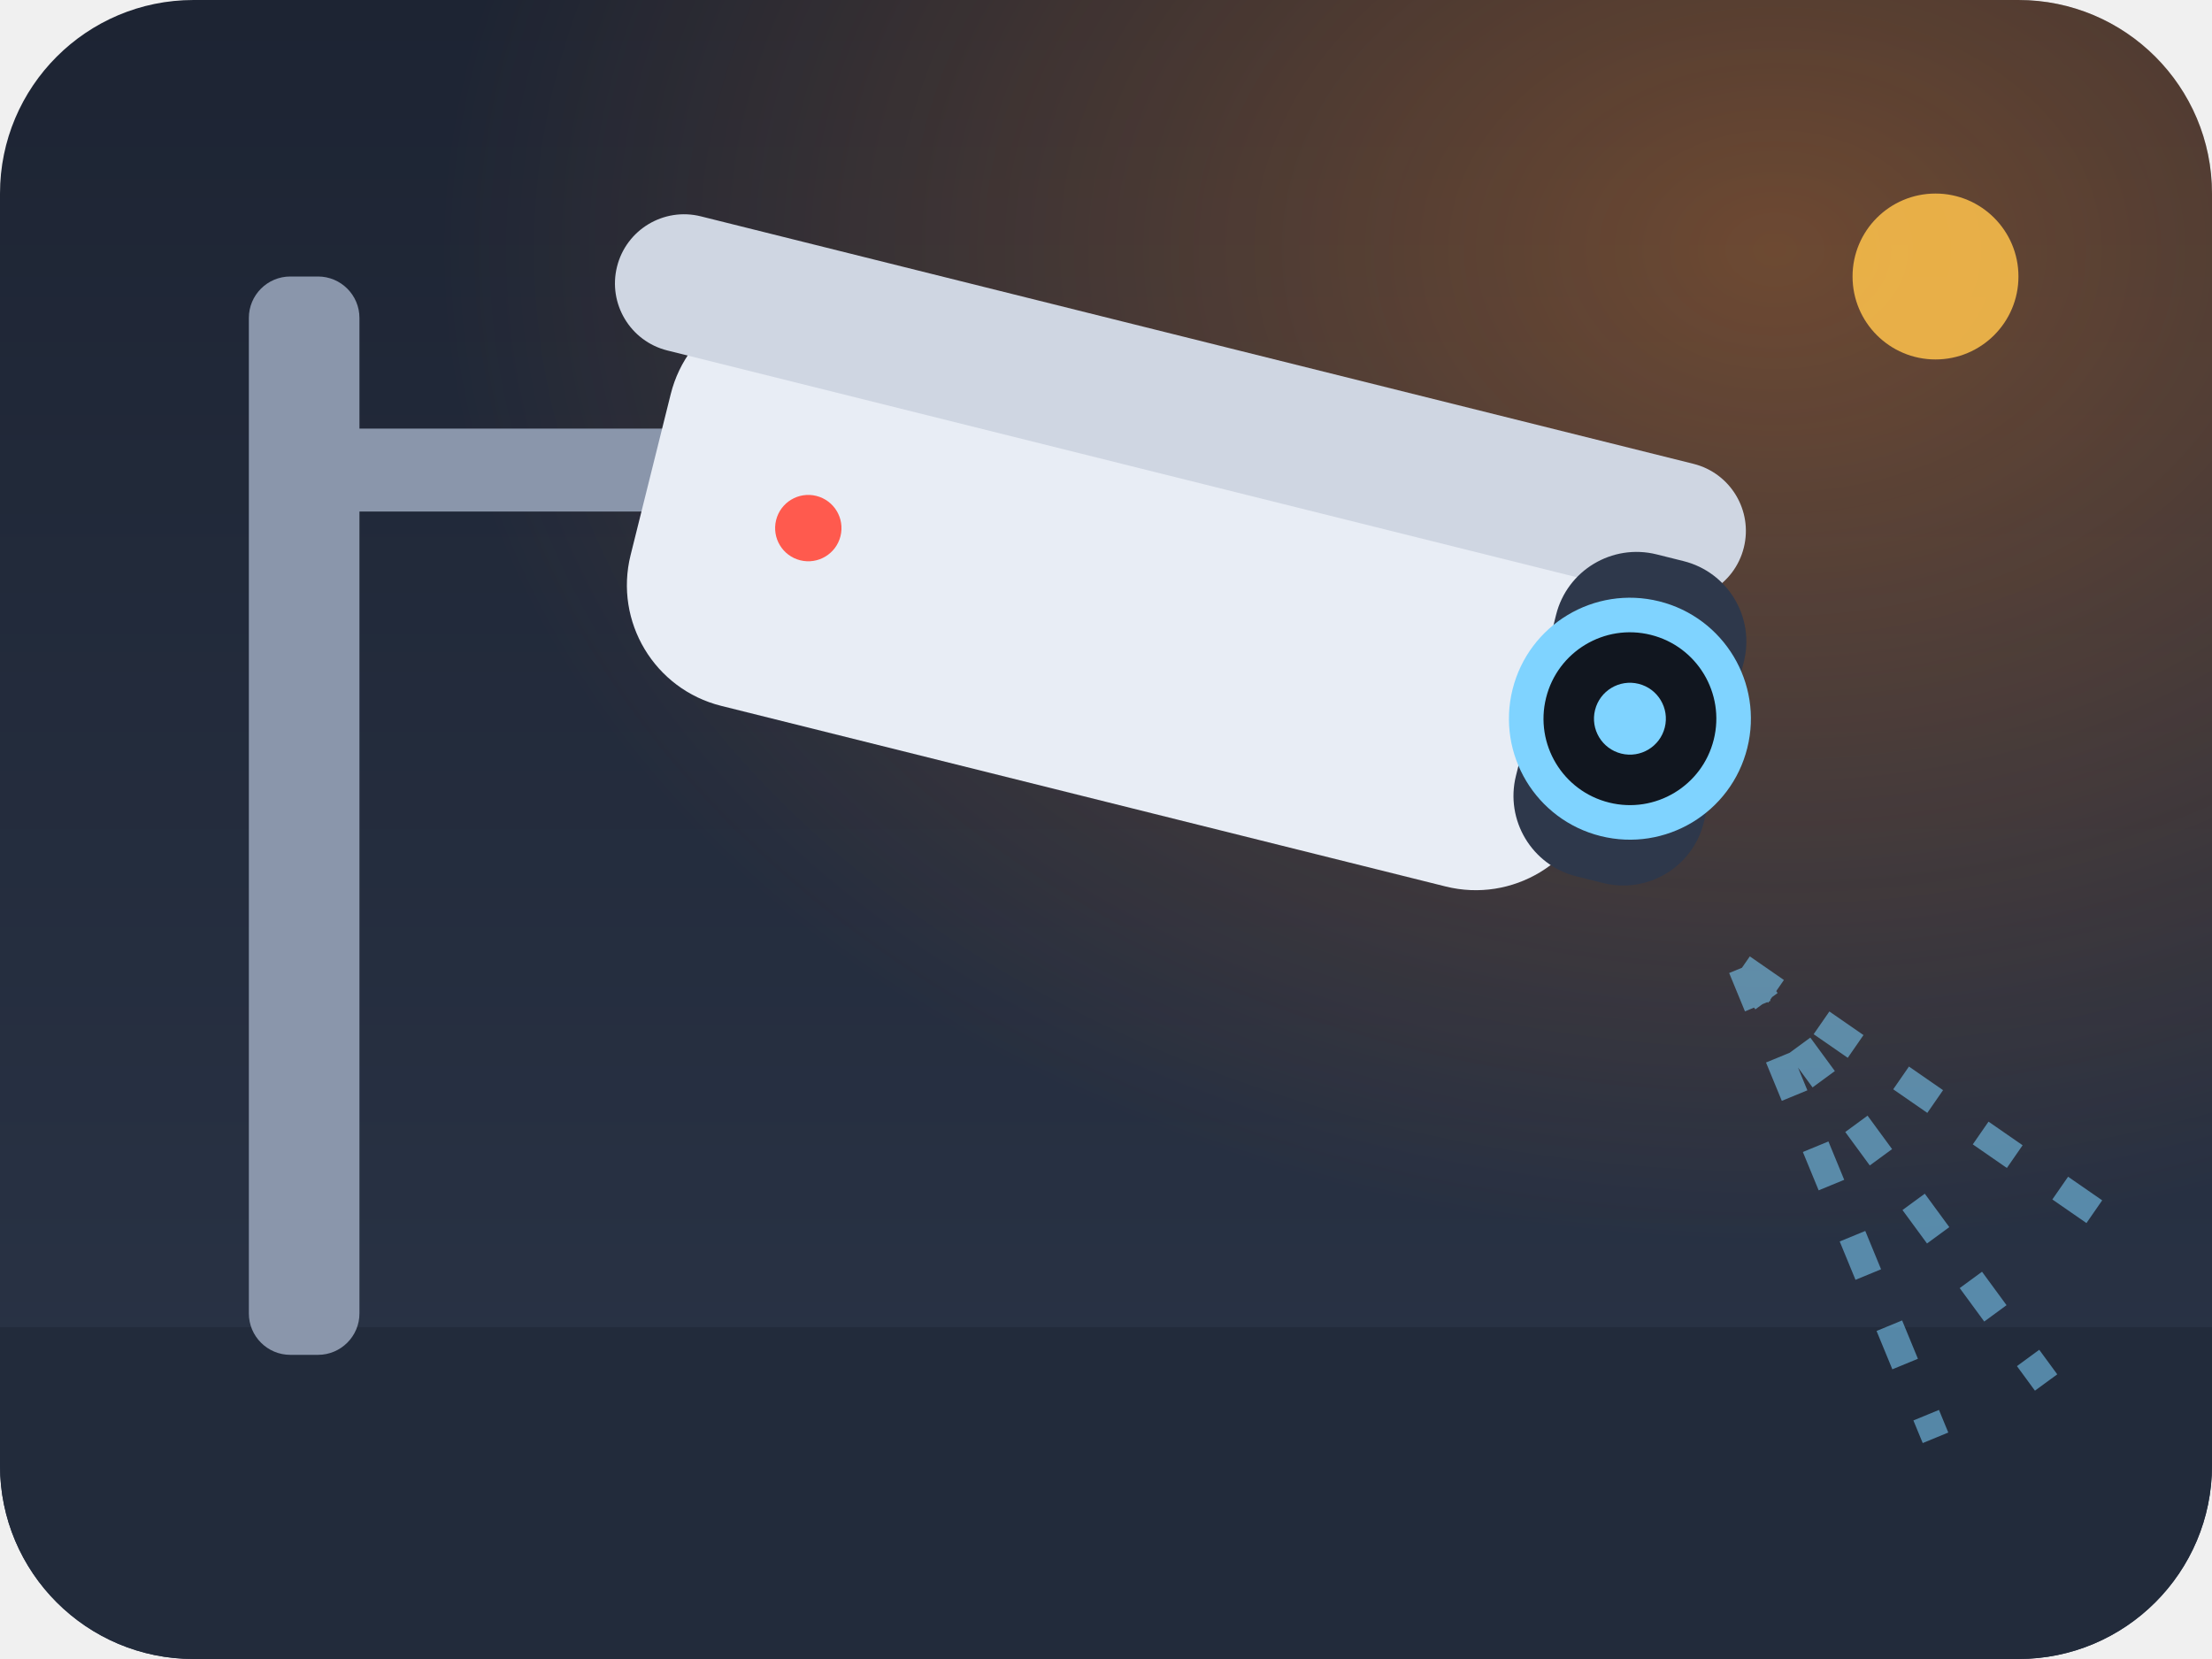
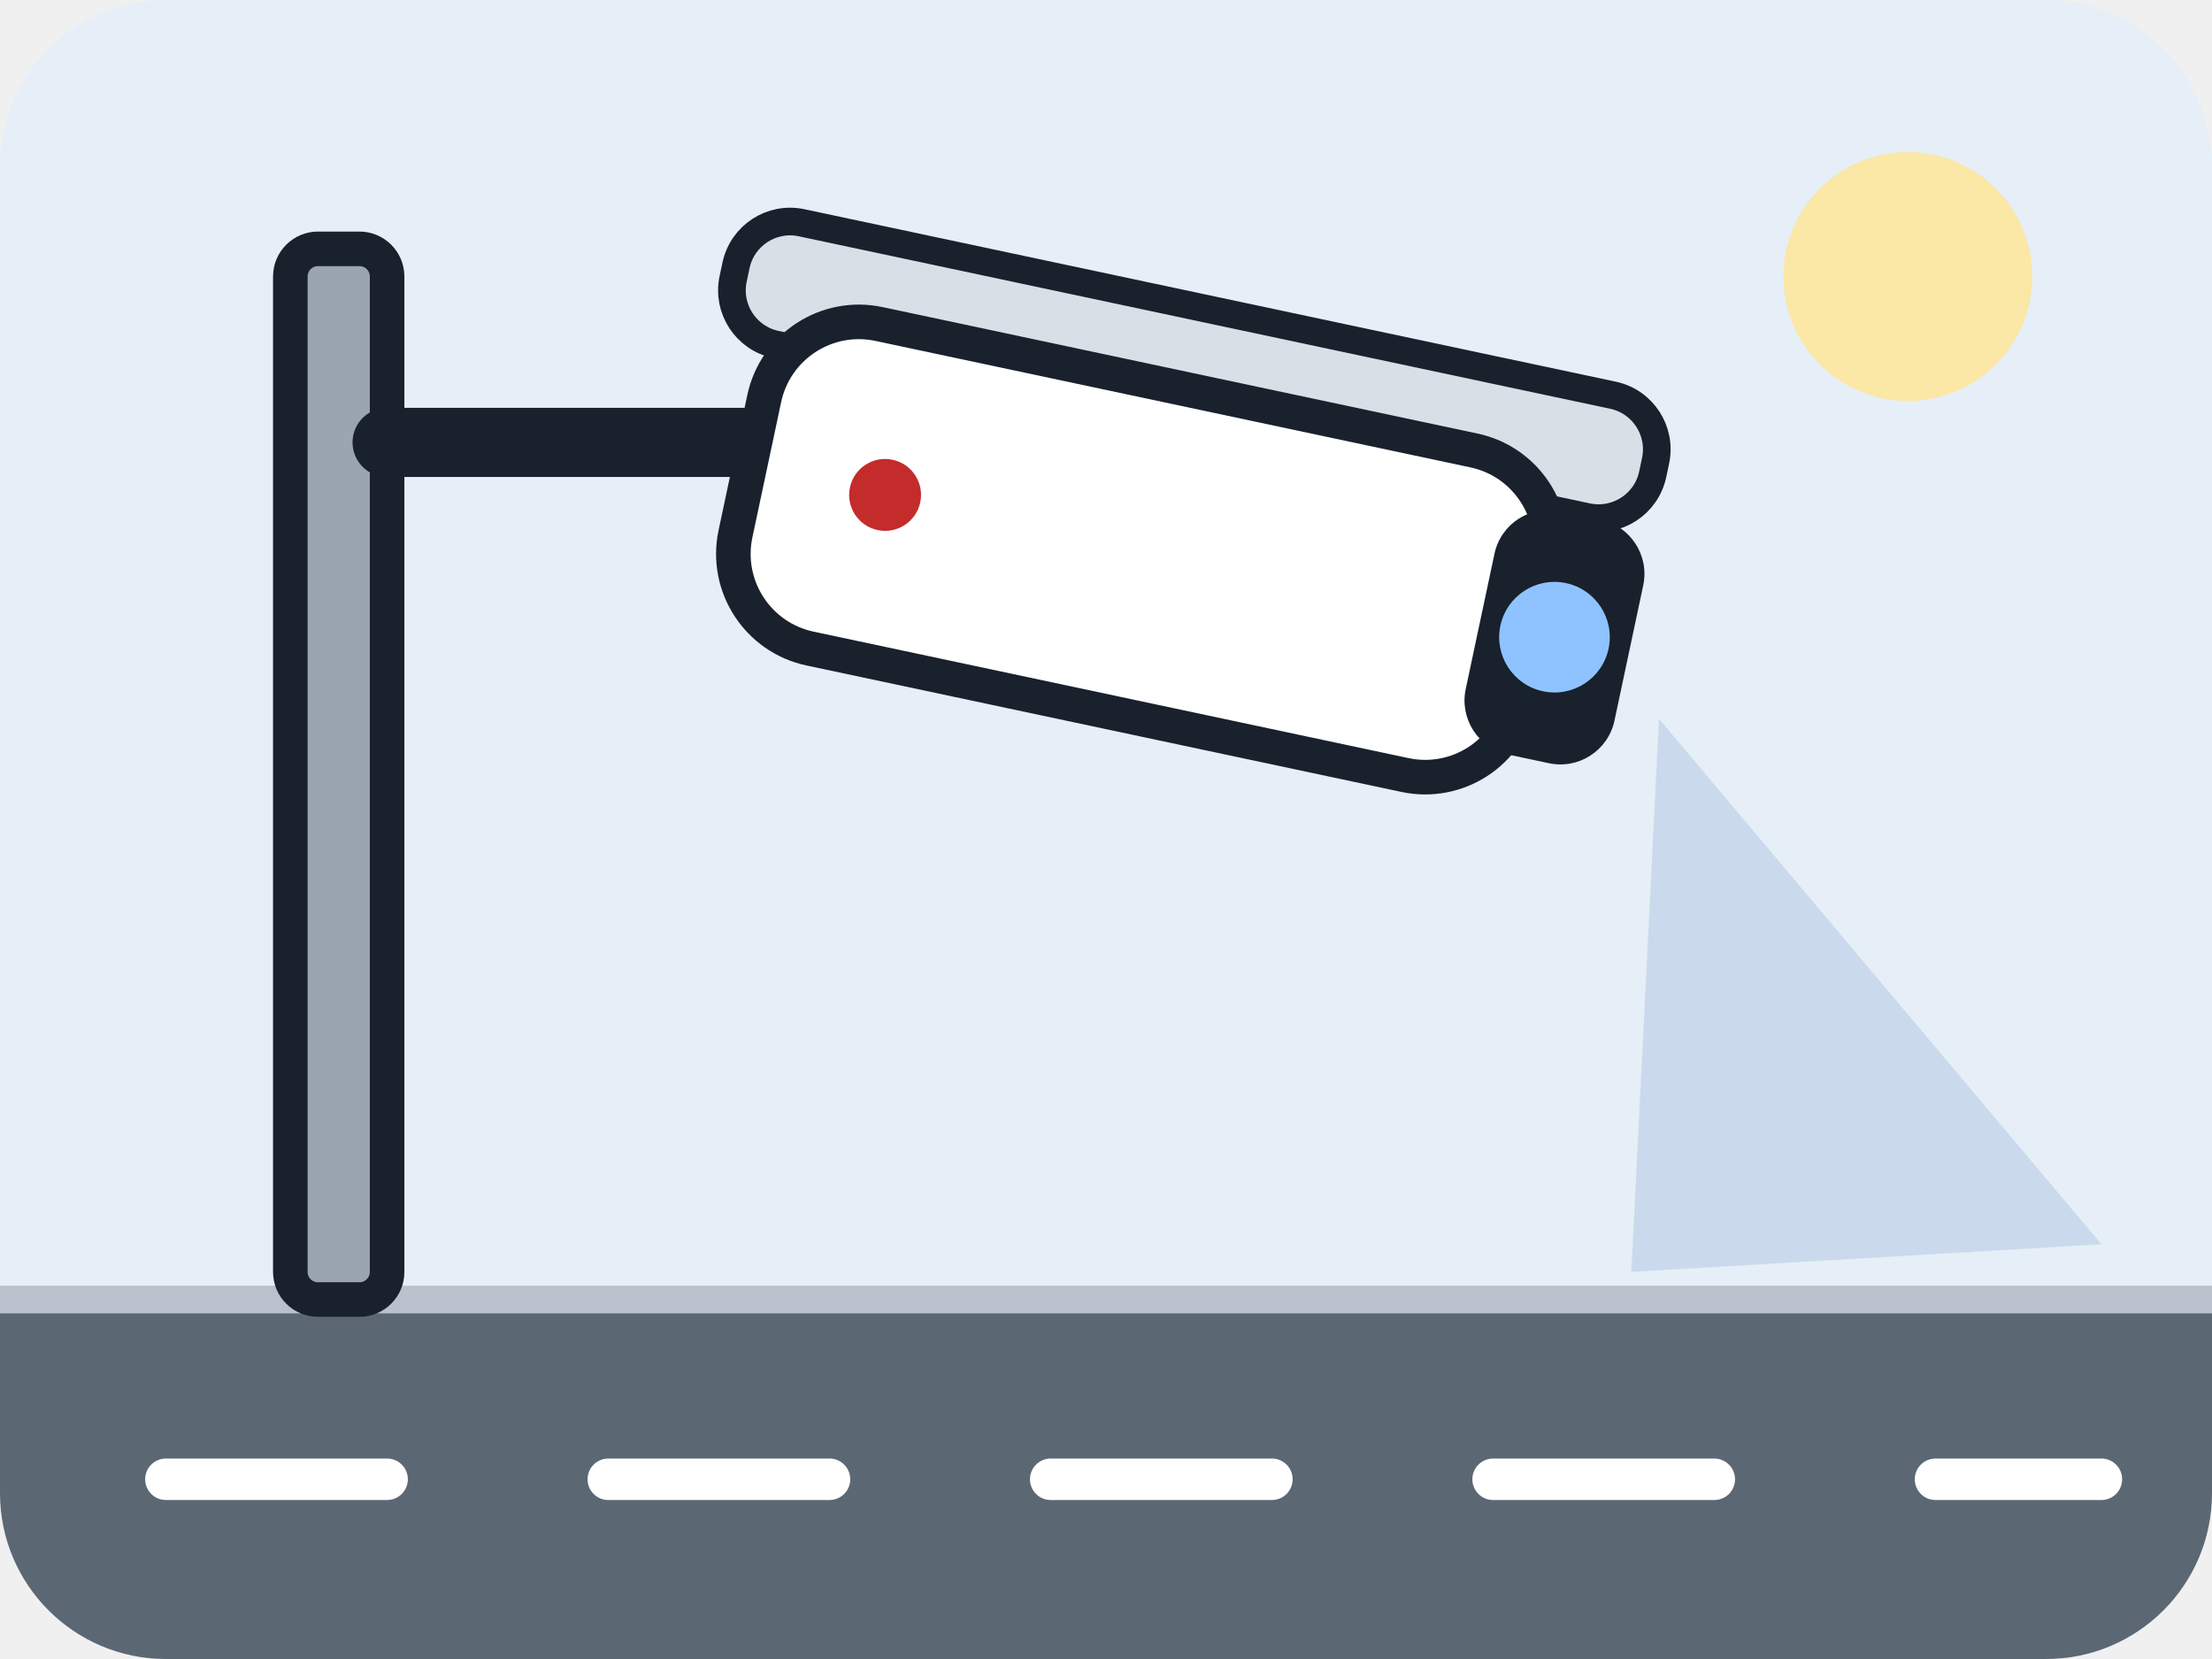
<svg xmlns="http://www.w3.org/2000/svg" viewBox="0 0 160 120" role="img" aria-label="Câmera de monitoramento">
-   <defs>
-     <linearGradient id="sky" x1="0" y1="0" x2="0" y2="1">
-       <stop offset="0" stop-color="#1d2433" />
-       <stop offset="1" stop-color="#2b3548" />
-     </linearGradient>
-     <radialGradient id="glow" cx=".8" cy=".15" r=".6">
-       <stop offset="0" stop-color="#ff8a2b" stop-opacity=".35" />
-       <stop offset="1" stop-color="#ff8a2b" stop-opacity="0" />
-     </radialGradient>
-   </defs>
-   <rect width="160" height="120" rx="14" fill="url(#sky)" />
-   <rect width="160" height="120" rx="14" fill="url(#glow)" />
-   <path d="M0 96h160v10a14 14 0 0 1-14 14H14A14 14 0 0 1 0 106z" fill="#222b3b" />
-   <rect x="18" y="20" width="8" height="78" rx="3" fill="#8a96ab" />
-   <path d="M26 34h22" stroke="#8a96ab" stroke-width="6" stroke-linecap="round" />
-   <g transform="rotate(14 90 44)">
-     <rect x="46" y="30" width="72" height="30" rx="9" fill="#e8edf5" />
-     <rect x="40" y="26" width="84" height="10" rx="5" fill="#cfd6e2" />
-     <rect x="112" y="33" width="14" height="24" rx="6" fill="#2e384b" />
-     <circle cx="119" cy="45" r="7.5" fill="#11161f" stroke="#7fd3ff" stroke-width="2.5" />
-     <circle cx="119" cy="45" r="2.6" fill="#7fd3ff" />
-     <circle cx="58" cy="46" r="2.4" fill="#ff5a4e" />
+   <rect width="160" height="120" rx="12" fill="#e6eef7" />
+   <circle cx="138" cy="20" r="9" fill="#fbe7a6" />
+   <path d="M0 94h160v14a12 12 0 0 1-12 12H12A12 12 0 0 1 0 108z" fill="#5c6774" />
+   <path d="M0 94h160" stroke="#b8c1cc" stroke-width="2" />
+   <path d="M12 107h16M44 107h16M76 107h16M108 107h16M140 107h12" stroke="#fff" stroke-width="3" stroke-linecap="round" />
+   <path d="M120 52 L152 90 L118 92 Z" fill="#1b5eab" opacity=".14" />
+   <rect x="21" y="18" width="7" height="76" rx="2" fill="#9aa5b1" stroke="#18212c" stroke-width="2.5" stroke-linejoin="round" />
+   <path d="M28 32h26" stroke="#18212c" stroke-width="5" stroke-linecap="round" />
+   <g transform="rotate(12 84 38)">
+     <rect x="50" y="22" width="68" height="9" rx="4" fill="#d9dfe6" stroke="#18212c" stroke-width="2" />
+     <rect x="54" y="28" width="58" height="24" rx="7" fill="#fff" stroke="#18212c" stroke-width="2.5" stroke-linejoin="round" />
+     <rect x="108" y="31" width="11" height="18" rx="4" fill="#18212c" />
+     <circle cx="113.5" cy="40" r="4" fill="#8fc3ff" />
+     <circle cx="64" cy="40" r="2.6" fill="#c42b2b" />
  </g>
-   <path d="M126 70l26 18M126 70l22 30M126 70l14 34" stroke="#7fd3ff" stroke-width="2" stroke-dasharray="3 4" opacity=".55" />
-   <circle cx="140" cy="20" r="6" fill="#ffc24b" opacity=".85" />
</svg>
